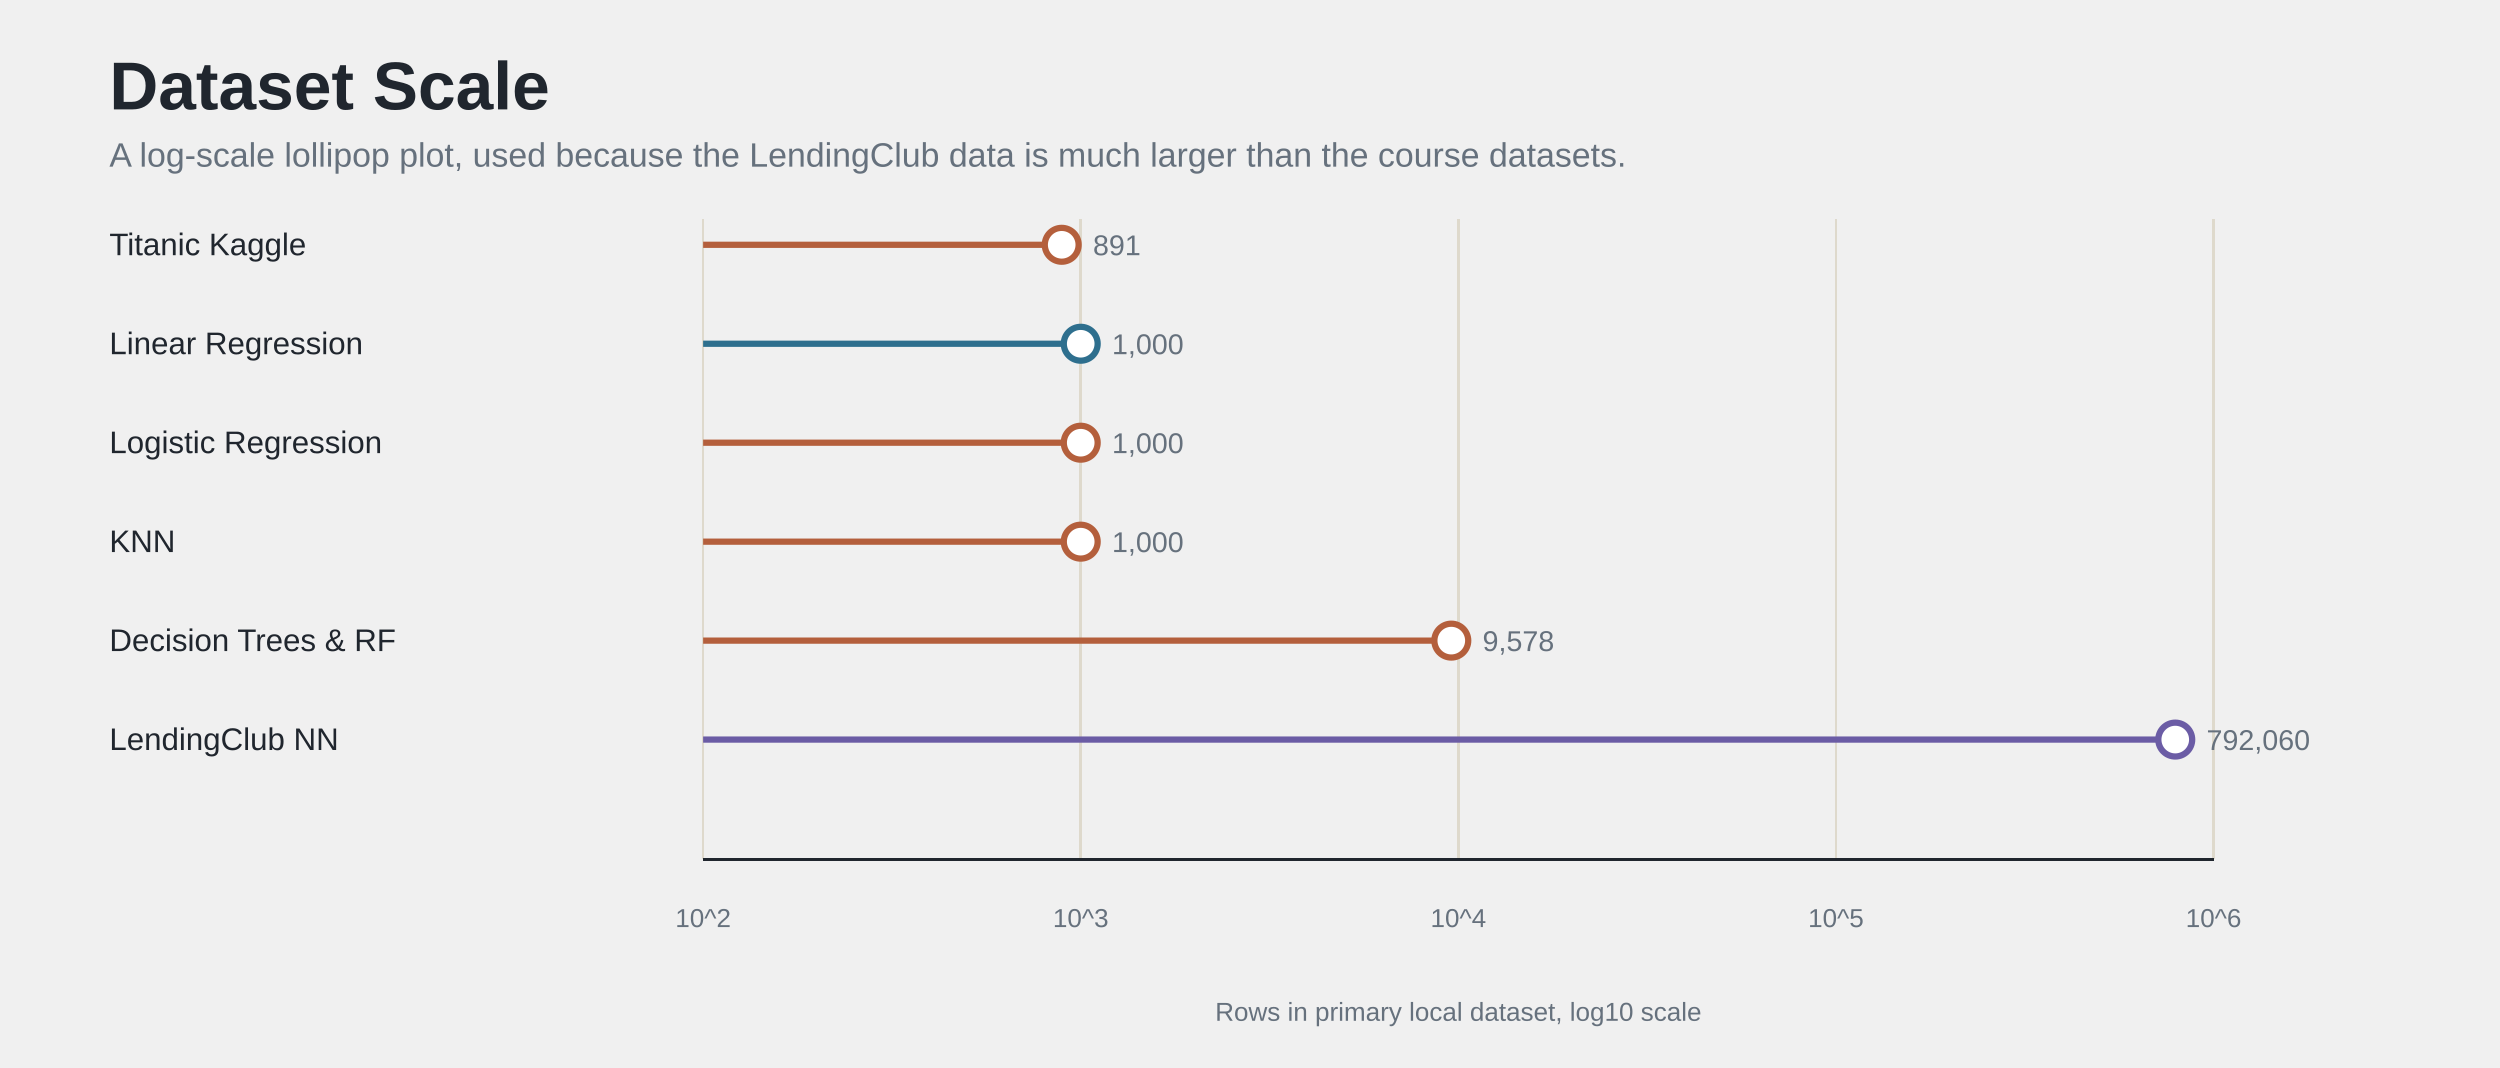
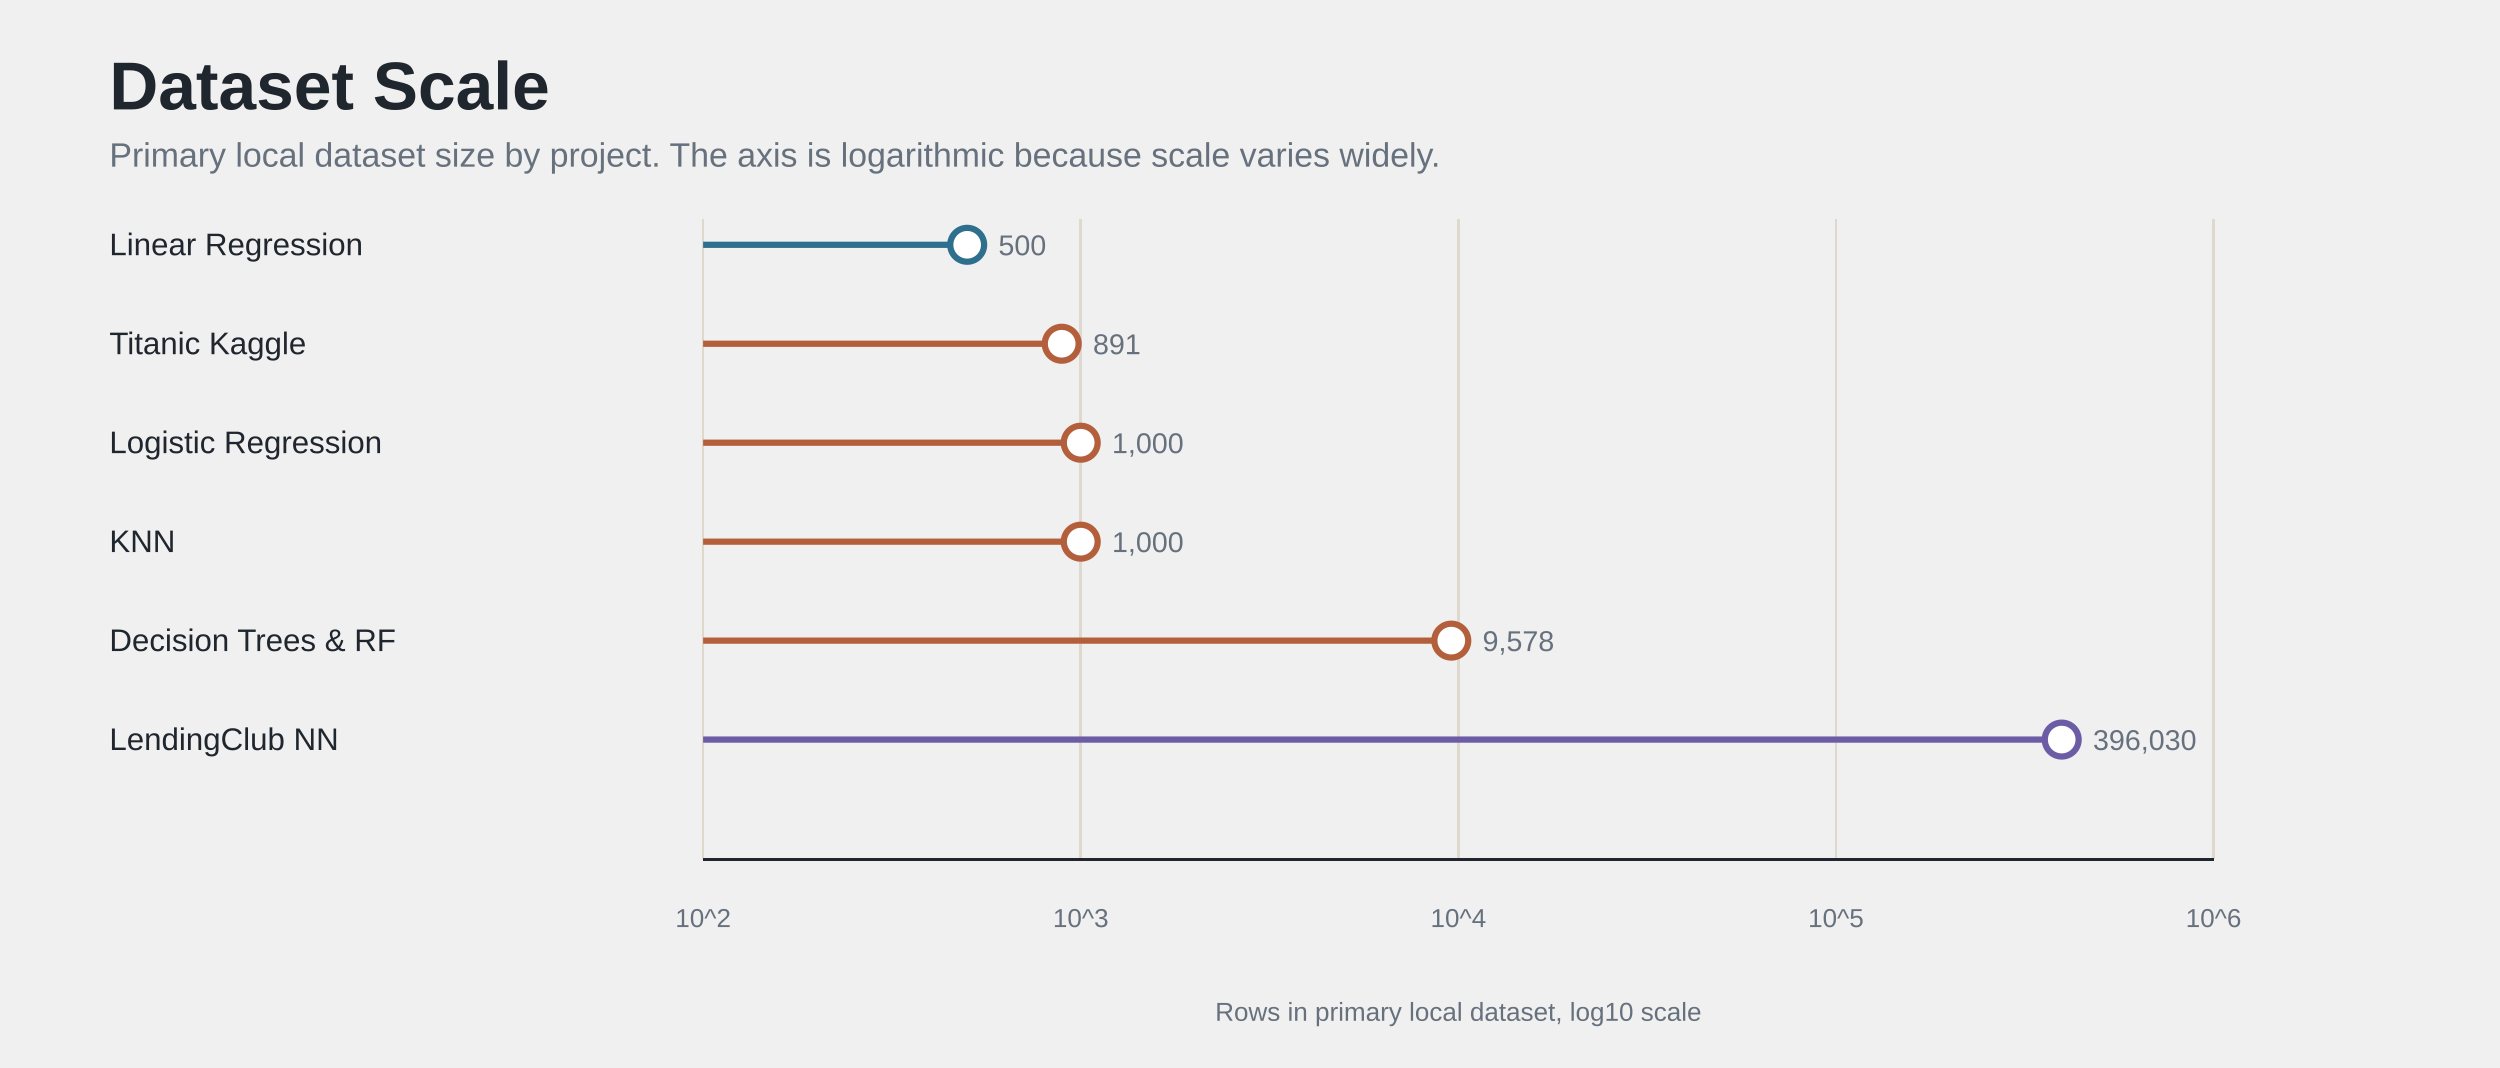
<svg xmlns="http://www.w3.org/2000/svg" width="960" height="410" viewBox="0 0 960 410" role="img">
  <style>
.title{font:700 26px Arial,Helvetica,sans-serif;fill:#20262e}
.subtitle{font:400 13px Arial,Helvetica,sans-serif;fill:#66717d}
.label{font:700 12px Arial,Helvetica,sans-serif;fill:#20262e}
.text{font:400 12px Arial,Helvetica,sans-serif;fill:#20262e}
.small{font:400 11px Arial,Helvetica,sans-serif;fill:#66717d}
.tiny{font:400 10px Arial,Helvetica,sans-serif;fill:#66717d}
.num{font:700 32px Arial,Helvetica,sans-serif;fill:#20262e}
.axis{font:400 10px Arial,Helvetica,sans-serif;fill:#66717d}
.grid{stroke:#ded9cc;stroke-width:1;shape-rendering:crispEdges}
.baseline{stroke:#20262e;stroke-width:1.1;shape-rendering:crispEdges}
</style>
  <text class="title" x="42" y="42">Dataset Scale</text>
-   <text class="subtitle" x="42" y="64">A log-scale lollipop plot, used because the LendingClub data is much larger than the course datasets.</text>
+   <text class="subtitle" x="42" y="64">Primary local dataset size by project. The axis is logarithmic because scale varies widely.</text>
  <line class="grid" x1="270.0" y1="84" x2="270.0" y2="330" />
  <text class="axis" x="270.0" y="356" text-anchor="middle">10^2</text>
  <line class="grid" x1="415.0" y1="84" x2="415.0" y2="330" />
  <text class="axis" x="415.0" y="356" text-anchor="middle">10^3</text>
  <line class="grid" x1="560.0" y1="84" x2="560.0" y2="330" />
  <text class="axis" x="560.0" y="356" text-anchor="middle">10^4</text>
  <line class="grid" x1="705.0" y1="84" x2="705.0" y2="330" />
  <text class="axis" x="705.0" y="356" text-anchor="middle">10^5</text>
  <line class="grid" x1="850.0" y1="84" x2="850.0" y2="330" />
  <text class="axis" x="850.0" y="356" text-anchor="middle">10^6</text>
  <line class="baseline" x1="270" y1="330" x2="850" y2="330" />
-   <text class="text" x="42" y="98">Titanic Kaggle</text>
-   <line x1="270" y1="94" x2="407.7" y2="94" stroke="#B45F3C" stroke-width="2.4" />
-   <circle cx="407.7" cy="94" r="6.5" fill="white" stroke="#B45F3C" stroke-width="2.4" />
-   <text class="small" x="419.7" y="98">891</text>
-   <text class="text" x="42" y="136">Linear Regression</text>
-   <line x1="270" y1="132" x2="415.0" y2="132" stroke="#2E6F8E" stroke-width="2.4" />
-   <circle cx="415.0" cy="132" r="6.5" fill="white" stroke="#2E6F8E" stroke-width="2.4" />
-   <text class="small" x="427.0" y="136">1,000</text>
+   <text class="text" x="42" y="98">Linear Regression</text>
+   <line x1="270" y1="94" x2="371.4" y2="94" stroke="#2E6F8E" stroke-width="2.4" />
+   <circle cx="371.4" cy="94" r="6.5" fill="white" stroke="#2E6F8E" stroke-width="2.4" />
+   <text class="small" x="383.4" y="98">500</text>
+   <text class="text" x="42" y="136">Titanic Kaggle</text>
+   <line x1="270" y1="132" x2="407.7" y2="132" stroke="#B45F3C" stroke-width="2.4" />
+   <circle cx="407.7" cy="132" r="6.5" fill="white" stroke="#B45F3C" stroke-width="2.4" />
+   <text class="small" x="419.7" y="136">891</text>
  <text class="text" x="42" y="174">Logistic Regression</text>
  <line x1="270" y1="170" x2="415.0" y2="170" stroke="#B45F3C" stroke-width="2.4" />
  <circle cx="415.0" cy="170" r="6.5" fill="white" stroke="#B45F3C" stroke-width="2.4" />
  <text class="small" x="427.0" y="174">1,000</text>
  <text class="text" x="42" y="212">KNN</text>
  <line x1="270" y1="208" x2="415.0" y2="208" stroke="#B45F3C" stroke-width="2.4" />
  <circle cx="415.0" cy="208" r="6.5" fill="white" stroke="#B45F3C" stroke-width="2.4" />
  <text class="small" x="427.0" y="212">1,000</text>
  <text class="text" x="42" y="250">Decision Trees &amp; RF</text>
  <line x1="270" y1="246" x2="557.3" y2="246" stroke="#B45F3C" stroke-width="2.4" />
  <circle cx="557.3" cy="246" r="6.5" fill="white" stroke="#B45F3C" stroke-width="2.4" />
  <text class="small" x="569.3" y="250">9,578</text>
  <text class="text" x="42" y="288">LendingClub NN</text>
-   <line x1="270" y1="284" x2="835.3" y2="284" stroke="#6B5CA5" stroke-width="2.4" />
-   <circle cx="835.3" cy="284" r="6.5" fill="white" stroke="#6B5CA5" stroke-width="2.4" />
-   <text class="small" x="847.3" y="288">792,060</text>
+   <line x1="270" y1="284" x2="791.7" y2="284" stroke="#6B5CA5" stroke-width="2.4" />
+   <circle cx="791.7" cy="284" r="6.5" fill="white" stroke="#6B5CA5" stroke-width="2.4" />
+   <text class="small" x="803.7" y="288">396,030</text>
  <text class="axis" x="560" y="392" text-anchor="middle">Rows in primary local dataset, log10 scale</text>
</svg>
